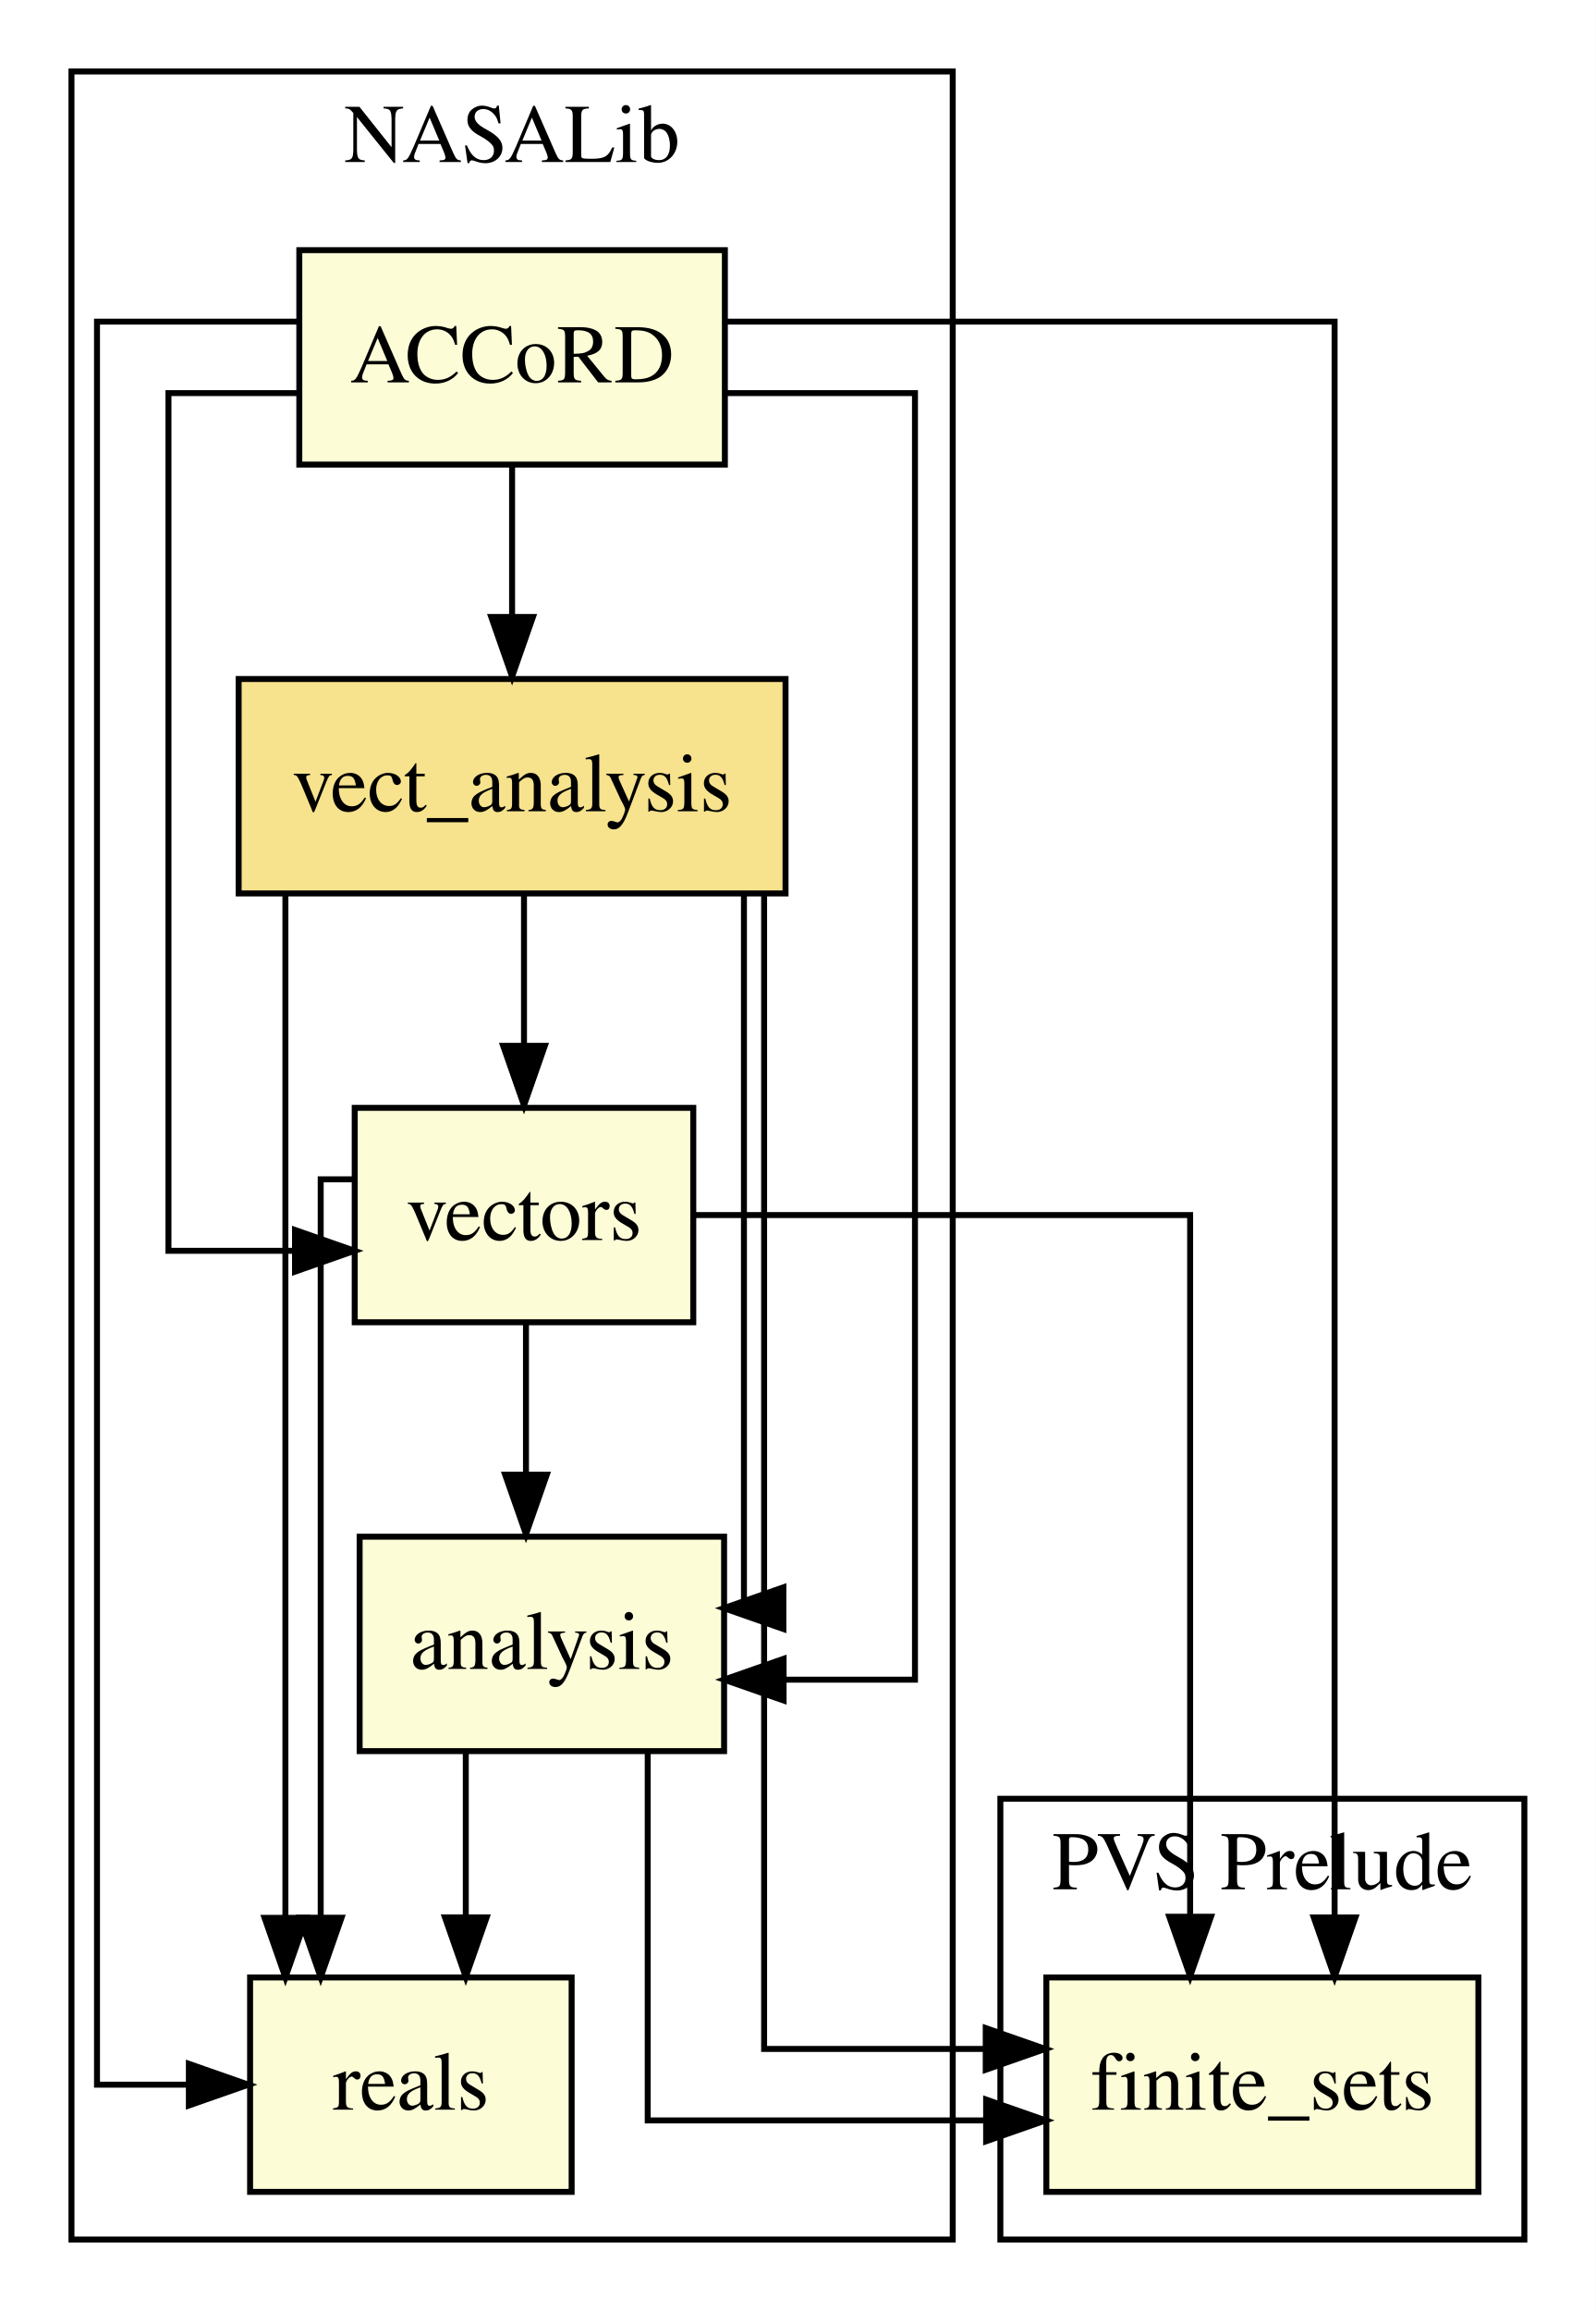
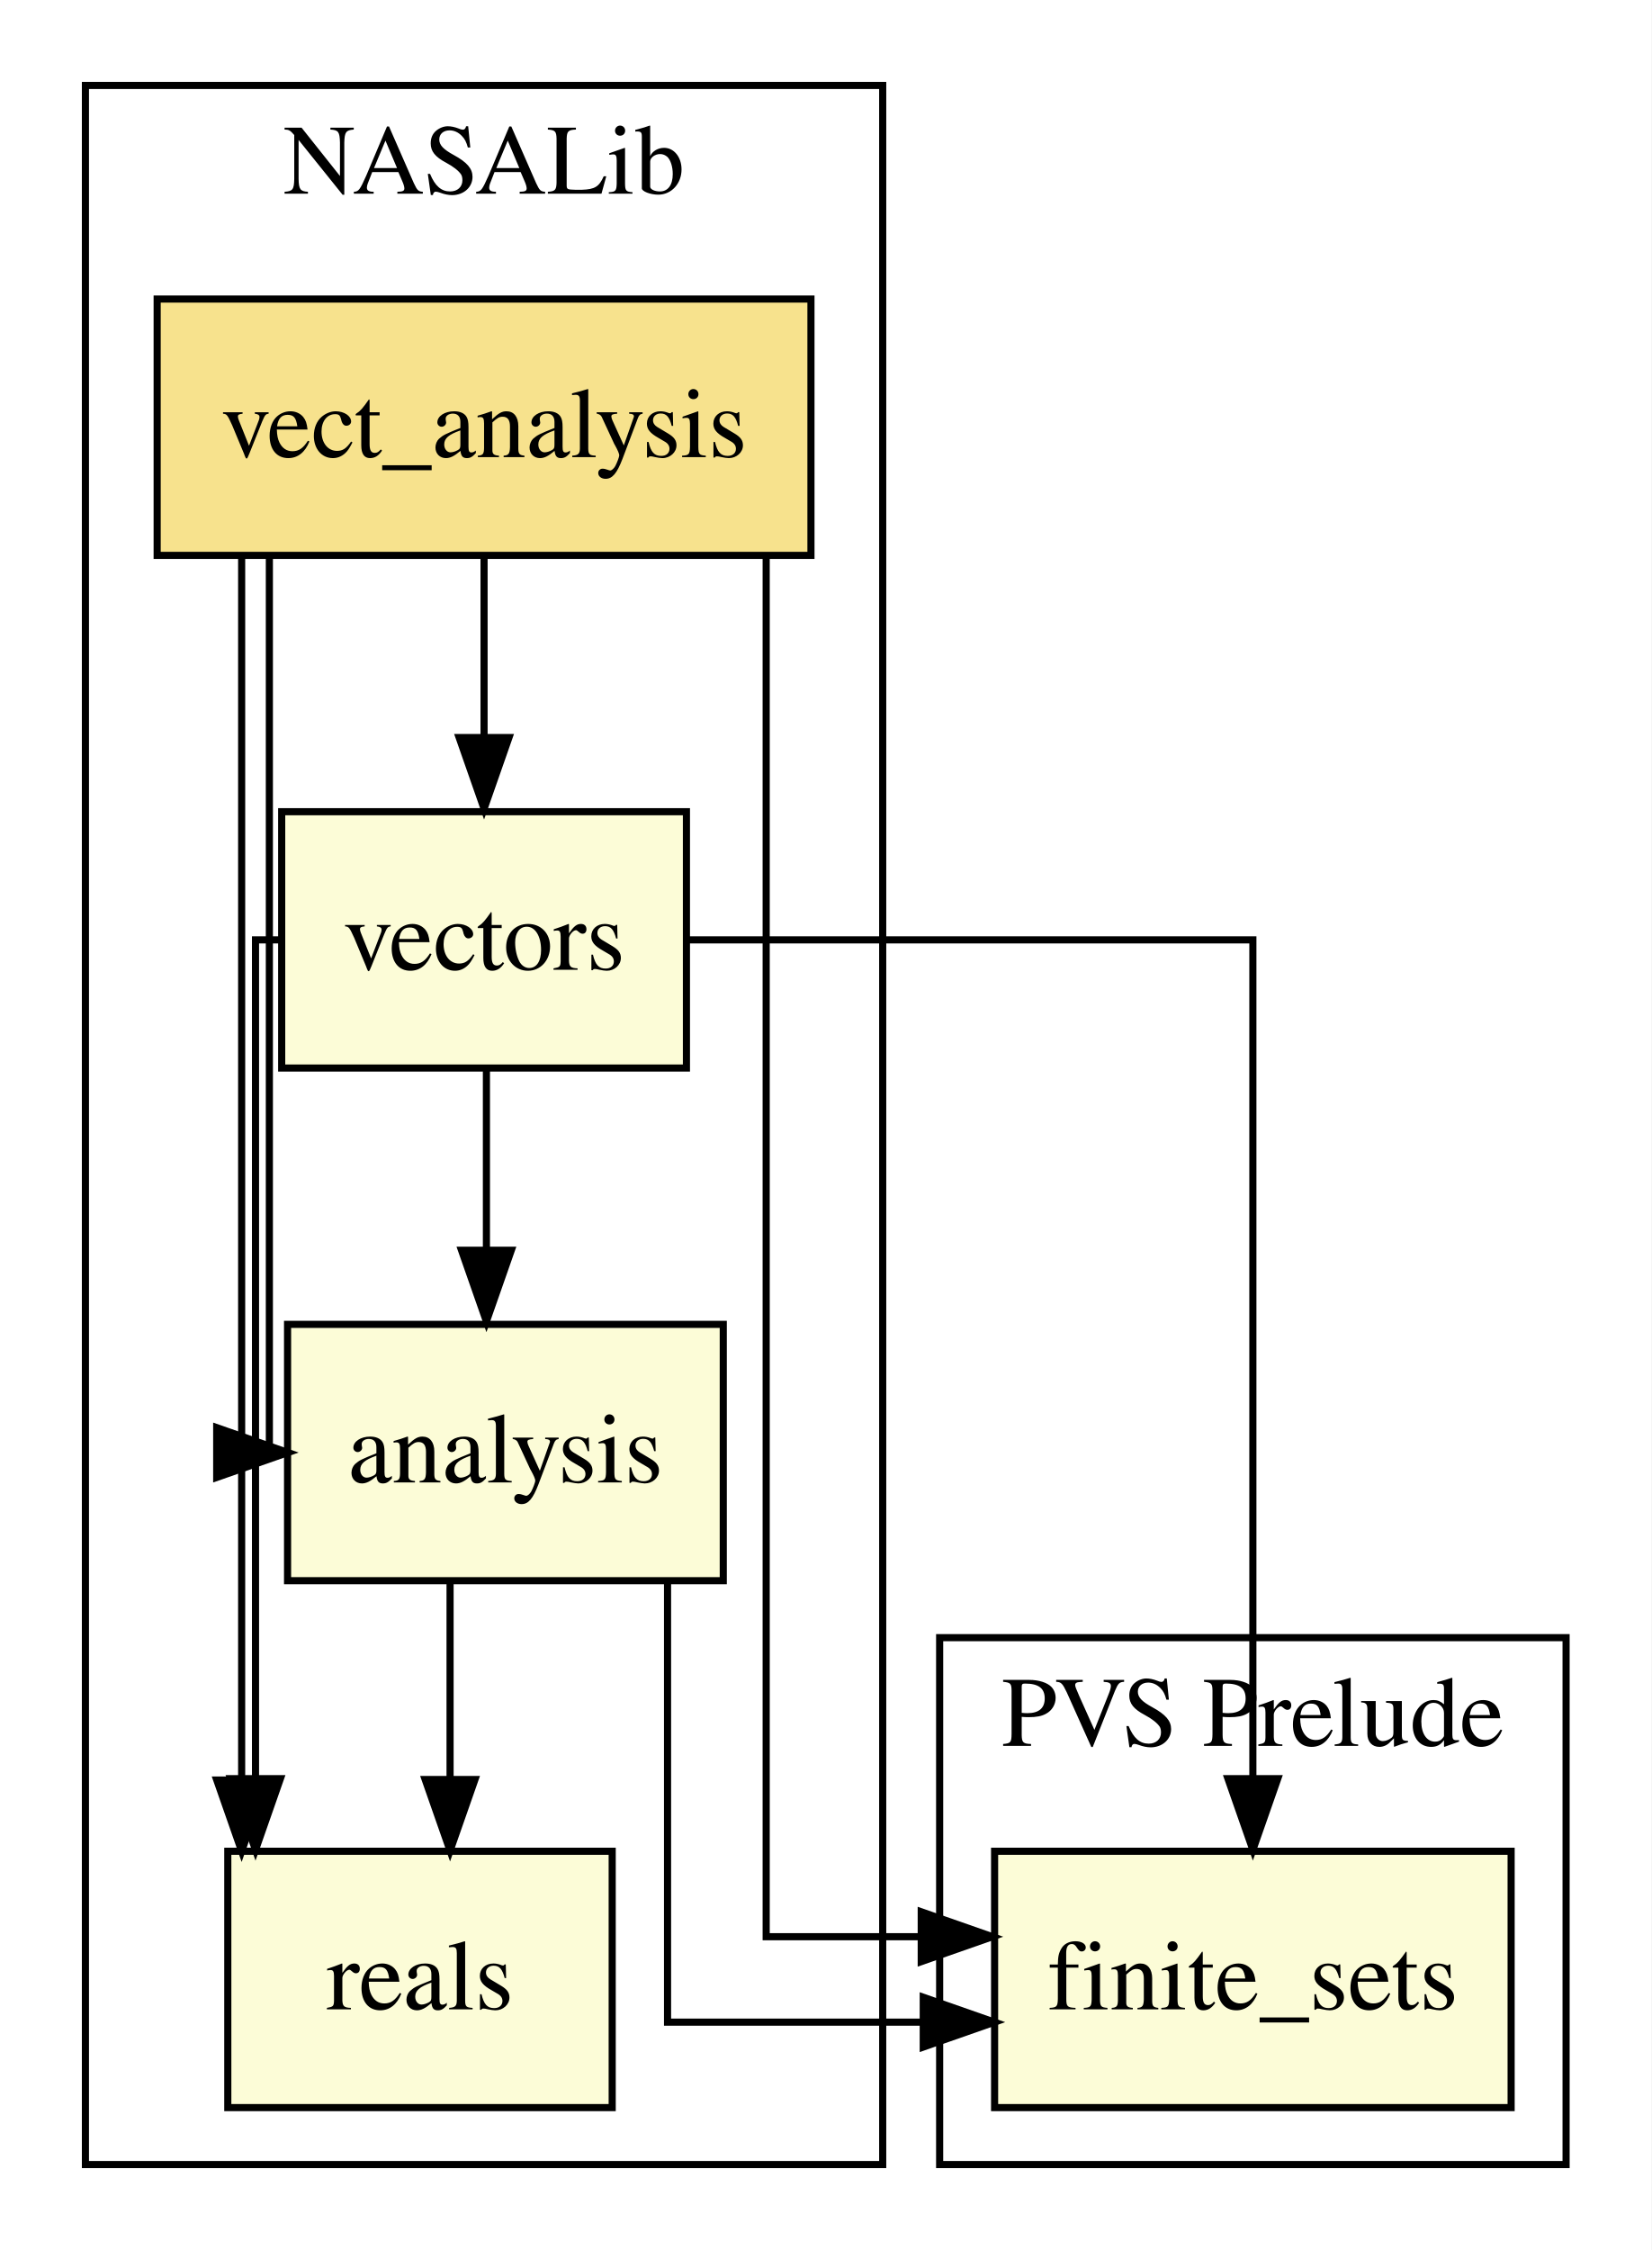
- <svg xmlns="http://www.w3.org/2000/svg" width="268pt" height="388pt" viewBox="0.00 0.00 268.00 388.00">
-   <g id="graph0" class="graph" transform="scale(1 1) rotate(0) translate(4 384)">
-     <polygon fill="#ffffff" stroke="transparent" points="-4,4 -4,-384 264,-384 264,4 -4,4" />
+ <svg xmlns="http://www.w3.org/2000/svg" width="232pt" height="316pt" viewBox="0.00 0.00 232.00 316.00">
+   <g id="graph0" class="graph" transform="scale(1 1) rotate(0) translate(4 312)">
+     <polygon fill="#ffffff" stroke="transparent" points="-4,4 -4,-312 228,-312 228,4 -4,4" />
    <g id="clust1" class="cluster">
-       <polygon fill="none" stroke="#000000" points="8,-8 8,-372 156,-372 156,-8 8,-8" />
-       <text text-anchor="middle" x="82" y="-356.8" font-family="Times,serif" font-size="14.00" fill="#000000">NASALib</text>
+       <polygon fill="none" stroke="#000000" points="8,-8 8,-300 120,-300 120,-8 8,-8" />
+       <text text-anchor="middle" x="64" y="-284.8" font-family="Times,serif" font-size="14.00" fill="#000000">NASALib</text>
    </g>
    <g id="clust2" class="cluster">
-       <polygon fill="none" stroke="#000000" points="164,-8 164,-82 252,-82 252,-8 164,-8" />
-       <text text-anchor="middle" x="208" y="-66.8" font-family="Times,serif" font-size="14.00" fill="#000000">PVS Prelude</text>
+       <polygon fill="none" stroke="#000000" points="128,-8 128,-82 216,-82 216,-8 128,-8" />
+       <text text-anchor="middle" x="172" y="-66.8" font-family="Times,serif" font-size="14.00" fill="#000000">PVS Prelude</text>
    </g>
    <g id="node1" class="node">
-       <polygon fill="#fcfcd7" stroke="#000000" points="117.735,-342 46.265,-342 46.265,-306 117.735,-306 117.735,-342" />
-       <text text-anchor="middle" x="82" y="-319.8" font-family="Times,serif" font-size="14.00" fill="#000000">ACCoRD</text>
+       <polygon fill="#fcfcd7" stroke="#000000" points="97.604,-126 36.396,-126 36.396,-90 97.604,-90 97.604,-126" />
+       <text text-anchor="middle" x="67" y="-103.8" font-family="Times,serif" font-size="14.00" fill="#000000">analysis</text>
    </g>
    <g id="node2" class="node">
-       <polygon fill="#fcfcd7" stroke="#000000" points="117.604,-126 56.396,-126 56.396,-90 117.604,-90 117.604,-126" />
-       <text text-anchor="middle" x="87" y="-103.8" font-family="Times,serif" font-size="14.00" fill="#000000">analysis</text>
+       <polygon fill="#fcfcd7" stroke="#000000" points="82,-52 28,-52 28,-16 82,-16 82,-52" />
+       <text text-anchor="middle" x="55" y="-29.8" font-family="Times,serif" font-size="14.00" fill="#000000">reals</text>
    </g>
    <g id="edge1" class="edge">
-       <path fill="none" stroke="#000000" d="M117.811,-318C134.041,-318 149.66,-318 149.66,-318 149.66,-318 149.66,-102 149.66,-102 149.66,-102 127.596,-102 127.596,-102" />
-       <polygon fill="#000000" stroke="#000000" points="127.596,-98.5 117.596,-102 127.596,-105.5 127.596,-98.5" />
+       <path fill="none" stroke="#000000" d="M59.224,-89.708C59.224,-89.708 59.224,-62.082 59.224,-62.082" />
+       <polygon fill="#000000" stroke="#000000" points="62.724,-62.082 59.224,-52.082 55.724,-62.082 62.724,-62.082" />
+     </g>
+     <g id="node5" class="node">
+       <polygon fill="#fcfcd7" stroke="#000000" points="208.28,-52 135.72,-52 135.72,-16 208.28,-16 208.28,-52" />
+       <text text-anchor="middle" x="172" y="-29.8" font-family="Times,serif" font-size="14.00" fill="#000000">finite_sets</text>
+     </g>
+     <g id="edge2" class="edge">
+       <path fill="none" stroke="#000000" d="M89.776,-89.847C89.776,-66.243 89.776,-28 89.776,-28 89.776,-28 125.696,-28 125.696,-28" />
+       <polygon fill="#000000" stroke="#000000" points="125.696,-31.5 135.696,-28 125.696,-24.5 125.696,-31.5" />
    </g>
    <g id="node3" class="node">
-       <polygon fill="#fcfcd7" stroke="#000000" points="92,-52 38,-52 38,-16 92,-16 92,-52" />
-       <text text-anchor="middle" x="65" y="-29.8" font-family="Times,serif" font-size="14.00" fill="#000000">reals</text>
+       <polygon fill="#f7e28d" stroke="#000000" points="109.922,-270 18.078,-270 18.078,-234 109.922,-234 109.922,-270" />
+       <text text-anchor="middle" x="64" y="-247.8" font-family="Times,serif" font-size="14.00" fill="#000000">vect_analysis</text>
    </g>
-     <g id="edge2" class="edge">
-       <path fill="none" stroke="#000000" d="M46.328,-330C29.177,-330 12.29,-330 12.29,-330 12.29,-330 12.29,-34 12.29,-34 12.29,-34 27.718,-34 27.718,-34" />
-       <polygon fill="#000000" stroke="#000000" points="27.718,-37.5 37.718,-34 27.718,-30.5 27.718,-37.5" />
+     <g id="edge3" class="edge">
+       <path fill="none" stroke="#000000" d="M33.84,-233.762C33.84,-195.014 33.84,-108 33.84,-108 33.84,-108 34.1,-108 34.1,-108" />
+       <polygon fill="#000000" stroke="#000000" points="26.442,-111.5 36.442,-108 26.442,-104.5 26.442,-111.5" />
+     </g>
+     <g id="edge4" class="edge">
+       <path fill="none" stroke="#000000" d="M29.947,-233.788C29.947,-233.788 29.947,-62.006 29.947,-62.006" />
+       <polygon fill="#000000" stroke="#000000" points="33.447,-62.006 29.947,-52.006 26.447,-62.007 33.447,-62.006" />
    </g>
    <g id="node4" class="node">
-       <polygon fill="#f7e28d" stroke="#000000" points="127.922,-270 36.078,-270 36.078,-234 127.922,-234 127.922,-270" />
-       <text text-anchor="middle" x="82" y="-247.8" font-family="Times,serif" font-size="14.00" fill="#000000">vect_analysis</text>
-     </g>
-     <g id="edge3" class="edge">
-       <path fill="none" stroke="#000000" d="M82,-305.831C82,-305.831 82,-280.413 82,-280.413" />
-       <polygon fill="#000000" stroke="#000000" points="85.5,-280.413 82,-270.413 78.5,-280.413 85.5,-280.413" />
-     </g>
-     <g id="node5" class="node">
-       <polygon fill="#fcfcd7" stroke="#000000" points="112.429,-198 55.571,-198 55.571,-162 112.429,-162 112.429,-198" />
-       <text text-anchor="middle" x="84" y="-175.8" font-family="Times,serif" font-size="14.00" fill="#000000">vectors</text>
-     </g>
-     <g id="edge4" class="edge">
-       <path fill="none" stroke="#000000" d="M46.107,-318C34.371,-318 24.29,-318 24.29,-318 24.29,-318 24.29,-174 24.29,-174 24.29,-174 45.544,-174 45.544,-174" />
-       <polygon fill="#000000" stroke="#000000" points="45.544,-177.5 55.544,-174 45.544,-170.5 45.544,-177.5" />
-     </g>
-     <g id="node6" class="node">
-       <polygon fill="#fcfcd7" stroke="#000000" points="244.28,-52 171.72,-52 171.72,-16 244.28,-16 244.28,-52" />
-       <text text-anchor="middle" x="208" y="-29.8" font-family="Times,serif" font-size="14.00" fill="#000000">finite_sets</text>
+       <polygon fill="#fcfcd7" stroke="#000000" points="92.429,-198 35.571,-198 35.571,-162 92.429,-162 92.429,-198" />
+       <text text-anchor="middle" x="64" y="-175.8" font-family="Times,serif" font-size="14.00" fill="#000000">vectors</text>
    </g>
    <g id="edge5" class="edge">
-       <path fill="none" stroke="#000000" d="M117.931,-330C158.859,-330 220.13,-330 220.13,-330 220.13,-330 220.13,-62.071 220.13,-62.071" />
-       <polygon fill="#000000" stroke="#000000" points="223.63,-62.071 220.13,-52.071 216.63,-62.071 223.63,-62.071" />
+       <path fill="none" stroke="#000000" d="M64,-233.831C64,-233.831 64,-208.413 64,-208.413" />
+       <polygon fill="#000000" stroke="#000000" points="67.5,-208.413 64,-198.413 60.5,-208.413 67.5,-208.413" />
    </g>
    <g id="edge6" class="edge">
-       <path fill="none" stroke="#000000" d="M74.224,-89.708C74.224,-89.708 74.224,-62.082 74.224,-62.082" />
-       <polygon fill="#000000" stroke="#000000" points="77.724,-62.082 74.224,-52.082 70.724,-62.082 77.724,-62.082" />
+       <path fill="none" stroke="#000000" d="M103.631,-233.925C103.631,-182.657 103.631,-40 103.631,-40 103.631,-40 125.414,-40 125.414,-40" />
+       <polygon fill="#000000" stroke="#000000" points="125.414,-43.5 135.414,-40 125.414,-36.5 125.414,-43.5" />
    </g>
    <g id="edge7" class="edge">
-       <path fill="none" stroke="#000000" d="M104.776,-89.847C104.776,-66.243 104.776,-28 104.776,-28 104.776,-28 161.607,-28 161.607,-28" />
-       <polygon fill="#000000" stroke="#000000" points="161.607,-31.5 171.607,-28 161.607,-24.5 161.607,-31.5" />
+       <path fill="none" stroke="#000000" d="M64.331,-161.831C64.331,-161.831 64.331,-136.413 64.331,-136.413" />
+       <polygon fill="#000000" stroke="#000000" points="67.831,-136.413 64.331,-126.413 60.831,-136.413 67.831,-136.413" />
    </g>
    <g id="edge8" class="edge">
-       <path fill="none" stroke="#000000" d="M120.938,-233.959C120.938,-196.552 120.938,-114 120.938,-114 120.938,-114 120.6,-114 120.6,-114" />
-       <polygon fill="#000000" stroke="#000000" points="127.56,-110.5 117.56,-114 127.56,-117.5 127.56,-110.5" />
+       <path fill="none" stroke="#000000" d="M35.576,-180C33.322,-180 31.893,-180 31.893,-180 31.893,-180 31.893,-62.196 31.893,-62.196" />
+       <polygon fill="#000000" stroke="#000000" points="35.393,-62.196 31.893,-52.196 28.393,-62.196 35.393,-62.196" />
    </g>
    <g id="edge9" class="edge">
-       <path fill="none" stroke="#000000" d="M43.929,-233.788C43.929,-233.788 43.929,-62.006 43.929,-62.006" />
-       <polygon fill="#000000" stroke="#000000" points="47.429,-62.006 43.929,-52.006 40.429,-62.007 47.429,-62.006" />
-     </g>
-     <g id="edge10" class="edge">
-       <path fill="none" stroke="#000000" d="M84,-233.831C84,-233.831 84,-208.413 84,-208.413" />
-       <polygon fill="#000000" stroke="#000000" points="87.5,-208.413 84,-198.413 80.5,-208.413 87.5,-208.413" />
-     </g>
-     <g id="edge11" class="edge">
-       <path fill="none" stroke="#000000" d="M124.324,-233.925C124.324,-182.657 124.324,-40 124.324,-40 124.324,-40 161.542,-40 161.542,-40" />
-       <polygon fill="#000000" stroke="#000000" points="161.542,-43.5 171.542,-40 161.542,-36.5 161.542,-43.5" />
-     </g>
-     <g id="edge12" class="edge">
-       <path fill="none" stroke="#000000" d="M84.331,-161.831C84.331,-161.831 84.331,-136.413 84.331,-136.413" />
-       <polygon fill="#000000" stroke="#000000" points="87.831,-136.413 84.331,-126.413 80.831,-136.413 87.831,-136.413" />
-     </g>
-     <g id="edge13" class="edge">
-       <path fill="none" stroke="#000000" d="M55.495,-186C52.127,-186 49.857,-186 49.857,-186 49.857,-186 49.857,-62.033 49.857,-62.033" />
-       <polygon fill="#000000" stroke="#000000" points="53.358,-62.033 49.857,-52.033 46.358,-62.033 53.358,-62.033" />
-     </g>
-     <g id="edge14" class="edge">
-       <path fill="none" stroke="#000000" d="M112.23,-180C145.37,-180 195.87,-180 195.87,-180 195.87,-180 195.87,-62.196 195.87,-62.196" />
-       <polygon fill="#000000" stroke="#000000" points="199.37,-62.196 195.87,-52.196 192.37,-62.196 199.37,-62.196" />
+       <path fill="none" stroke="#000000" d="M92.376,-180C124.374,-180 172,-180 172,-180 172,-180 172,-62.196 172,-62.196" />
+       <polygon fill="#000000" stroke="#000000" points="175.5,-62.196 172,-52.196 168.5,-62.196 175.5,-62.196" />
    </g>
  </g>
</svg>
